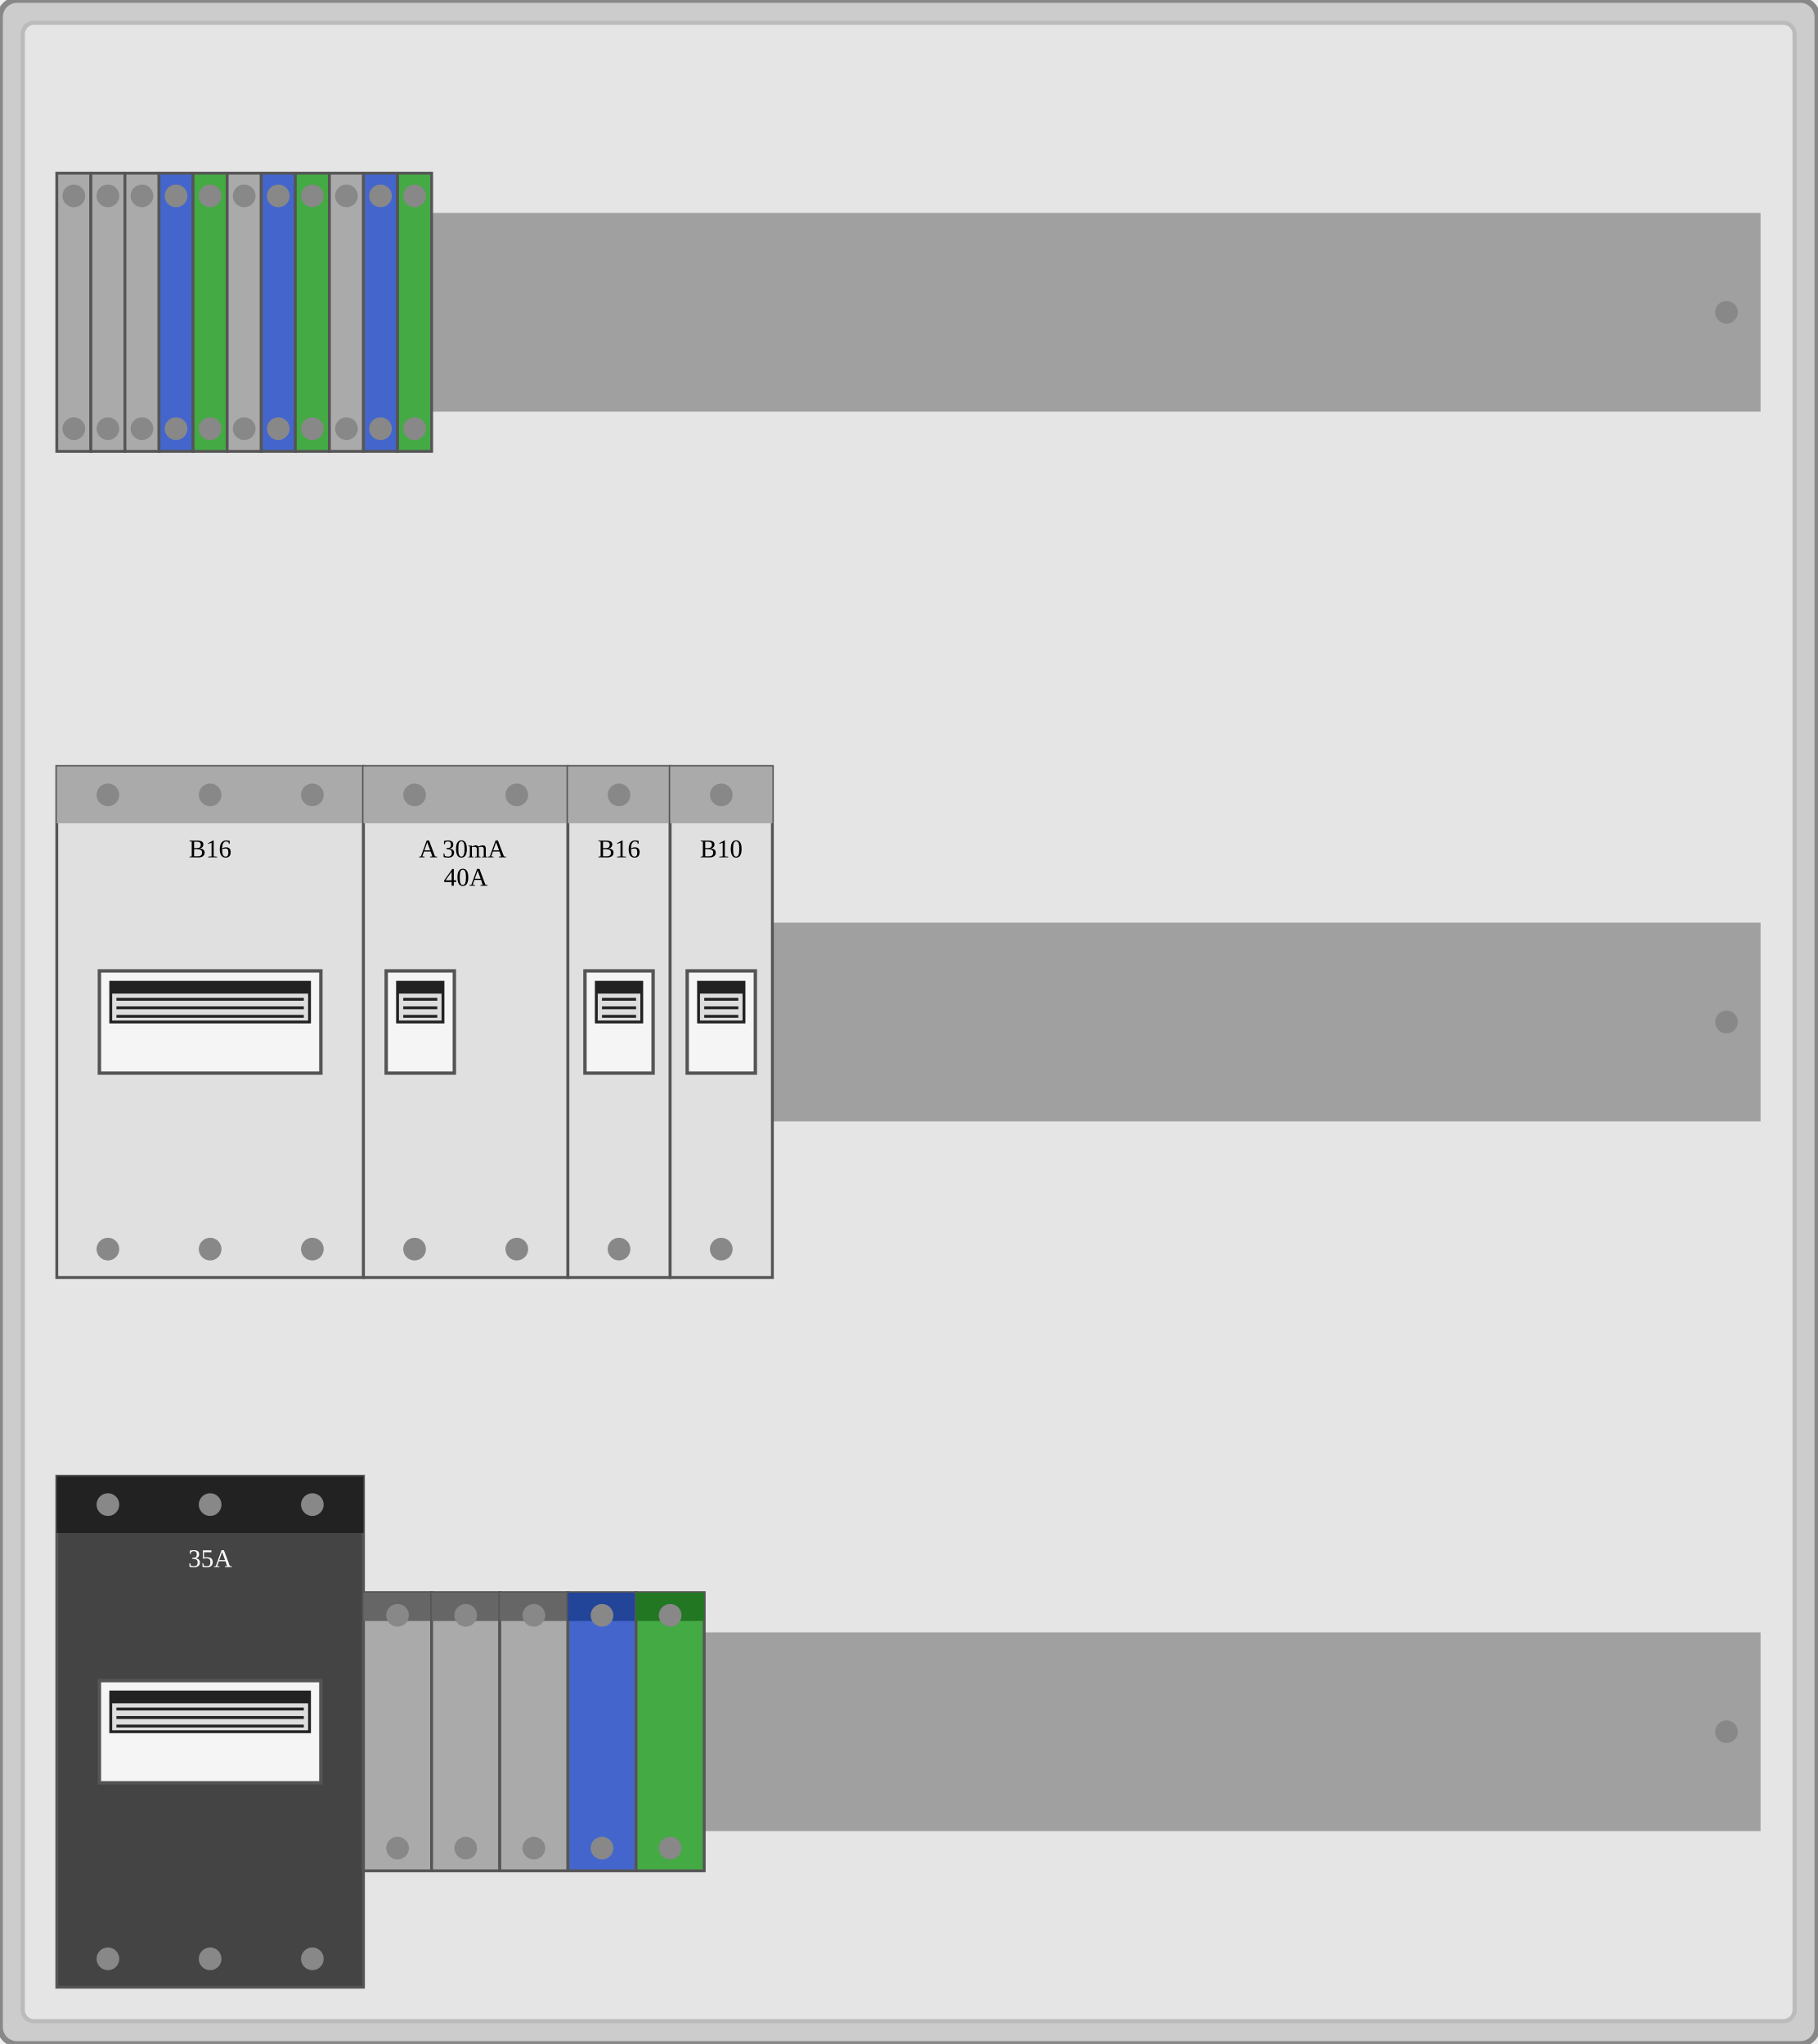
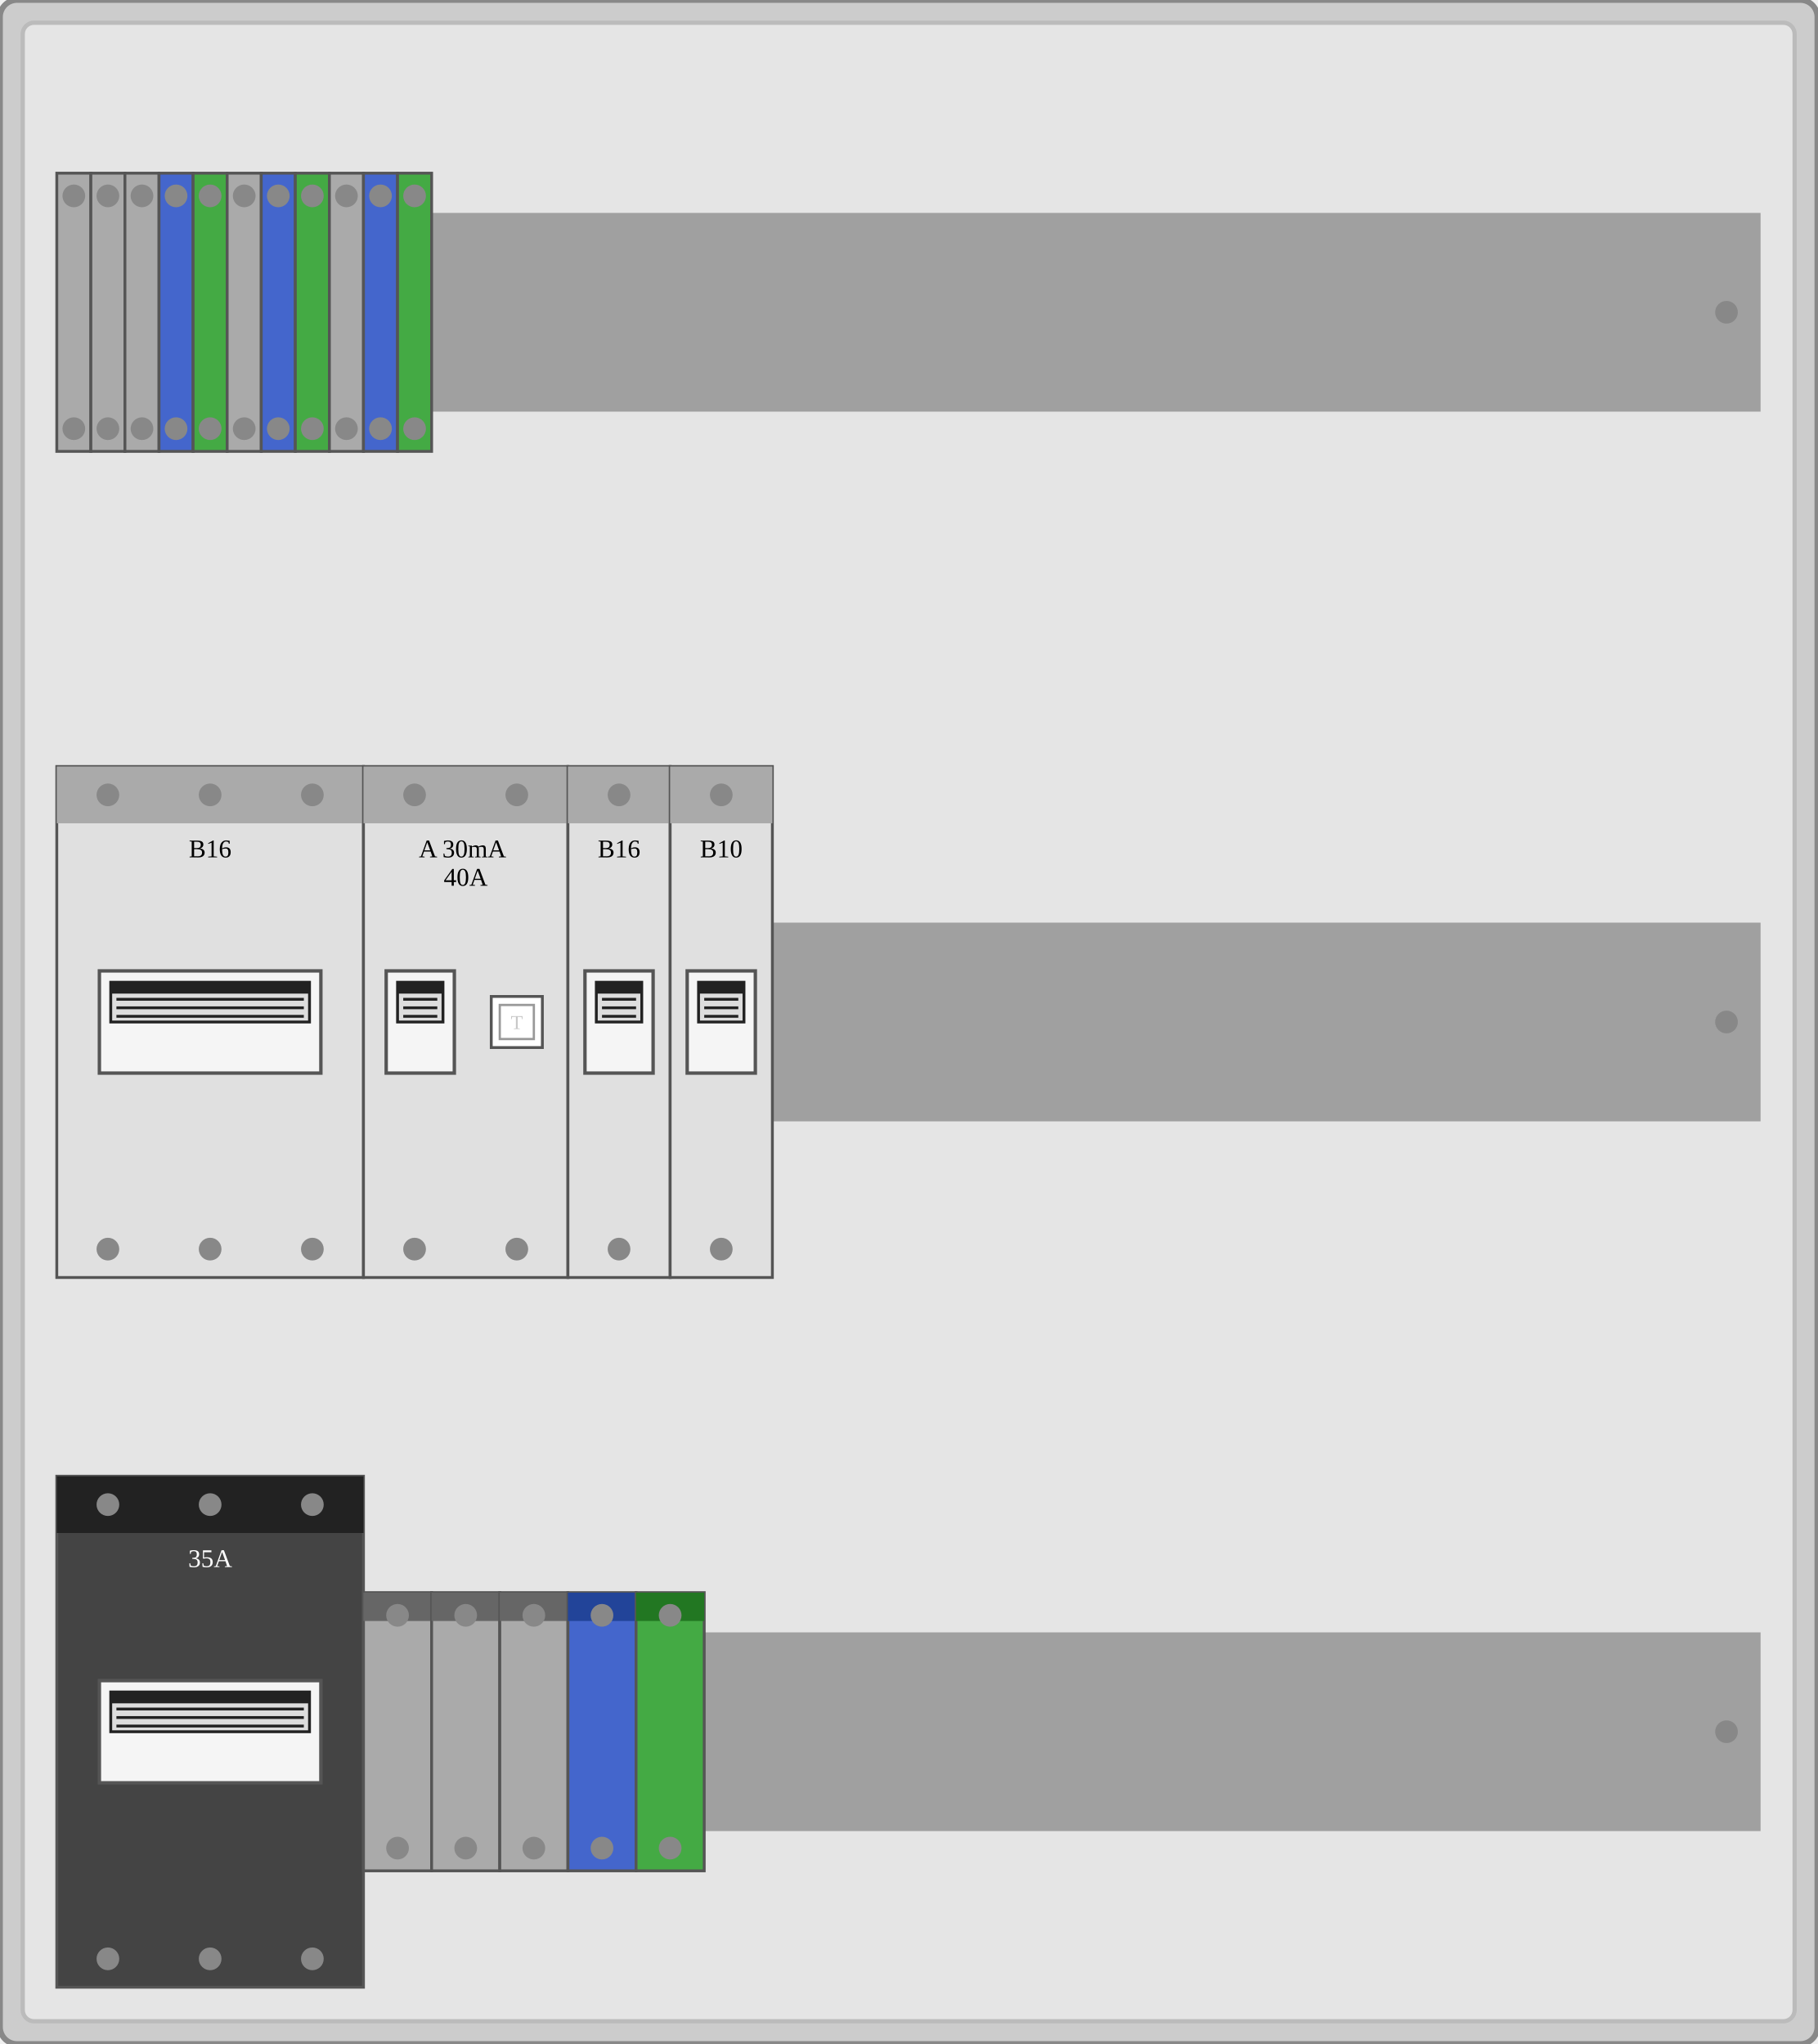
<svg xmlns="http://www.w3.org/2000/svg" width="640" height="720" viewBox="0 0 640 720">
  <rect x="0" y="0" width="640" height="720" rx="6" fill="#cccccc" stroke="#888888" stroke-width="2" />
  <rect x="8" y="8" width="624" height="704" rx="4" fill="#e5e5e5" stroke="#bbbbbb" stroke-width="1.5" />
  <g transform="translate(20, 20)">
    <rect x="0" y="55" width="600" height="70" fill="#a0a0a0" />
    <rect x="0" y="41" width="12" height="98" fill="#aaaaaa" stroke="#555555" stroke-width="1" />
    <circle cx="6" cy="49" r="4" fill="#888888" data-querschnitt="2.5" data-farbe="schwarz" data-netz="N20" data-bauteil="Reihenklemme_L1_SK1" style="cursor: pointer;" />
    <circle cx="6" cy="131" r="4" fill="#888888" data-querschnitt="2.5" data-farbe="schwarz" data-netz="N23" data-bauteil="Reihenklemme_L1_SK1" style="cursor: pointer;" />
    <rect x="12" y="41" width="12" height="98" fill="#aaaaaa" stroke="#555555" stroke-width="1" />
    <circle cx="18" cy="49" r="4" fill="#888888" data-querschnitt="2.5" data-farbe="braun" data-netz="N21" data-bauteil="Reihenklemme_L2_SK1" style="cursor: pointer;" />
    <circle cx="18" cy="131" r="4" fill="#888888" data-querschnitt="2.5" data-farbe="braun" data-netz="N24" data-bauteil="Reihenklemme_L2_SK1" style="cursor: pointer;" />
    <rect x="24" y="41" width="12" height="98" fill="#aaaaaa" stroke="#555555" stroke-width="1" />
    <circle cx="30" cy="49" r="4" fill="#888888" data-querschnitt="2.5" data-farbe="grau" data-netz="N22" data-bauteil="Reihenklemme_L3_SK1" style="cursor: pointer;" />
    <circle cx="30" cy="131" r="4" fill="#888888" data-querschnitt="2.5" data-farbe="grau" data-netz="N25" data-bauteil="Reihenklemme_L3_SK1" style="cursor: pointer;" />
    <rect x="36" y="41" width="12" height="98" fill="#4466cc" stroke="#555555" stroke-width="1" />
    <circle cx="42" cy="49" r="4" fill="#888888" data-querschnitt="10" data-farbe="blau" data-netz="N12" data-bauteil="Reihenklemme_N_SK1" style="cursor: pointer;" />
    <circle cx="42" cy="131" r="4" fill="#888888" data-querschnitt="2.5" data-farbe="blau" data-netz="N26" data-bauteil="Reihenklemme_N_SK1" style="cursor: pointer;" />
    <rect x="48" y="41" width="12" height="98" fill="#44aa44" stroke="#555555" stroke-width="1" />
    <circle cx="54" cy="49" r="4" fill="#888888" data-querschnitt="2.5" data-farbe="gn-ge" data-netz="N30" data-bauteil="Reihenklemme_PE_SK1" style="cursor: pointer;" />
    <circle cx="54" cy="131" r="4" fill="#888888" data-querschnitt="2.5" data-farbe="gn-ge" data-netz="N27" data-bauteil="Reihenklemme_PE_SK1" style="cursor: pointer;" />
    <rect x="60" y="41" width="12" height="98" fill="#aaaaaa" stroke="#555555" stroke-width="1" />
    <circle cx="66" cy="49" r="4" fill="#888888" data-querschnitt="2.5" data-farbe="schwarz" data-netz="N43" data-bauteil="Reihenklemme_L_SK2" style="cursor: pointer;" />
    <circle cx="66" cy="131" r="4" fill="#888888" data-querschnitt="2.5" data-farbe="schwarz" data-netz="N45" data-bauteil="Reihenklemme_L_SK2" style="cursor: pointer;" />
    <rect x="72" y="41" width="12" height="98" fill="#4466cc" stroke="#555555" stroke-width="1" />
    <circle cx="78" cy="49" r="4" fill="#888888" data-querschnitt="2.5" data-farbe="blau" data-netz="N42" data-bauteil="Reihenklemme_N_SK2" style="cursor: pointer;" />
    <circle cx="78" cy="131" r="4" fill="#888888" data-querschnitt="2.5" data-farbe="blau" data-netz="N46" data-bauteil="Reihenklemme_N_SK2" style="cursor: pointer;" />
    <rect x="84" y="41" width="12" height="98" fill="#44aa44" stroke="#555555" stroke-width="1" />
    <circle cx="90" cy="49" r="4" fill="#888888" data-querschnitt="2.5" data-farbe="gn-ge" data-netz="N47" data-bauteil="Reihenklemme_PE_SK2" style="cursor: pointer;" />
    <circle cx="90" cy="131" r="4" fill="#888888" data-querschnitt="2.5" data-farbe="gn-ge" data-netz="N47" data-bauteil="Reihenklemme_PE_SK2" style="cursor: pointer;" />
    <rect x="96" y="41" width="12" height="98" fill="#aaaaaa" stroke="#555555" stroke-width="1" />
    <circle cx="102" cy="49" r="4" fill="#888888" data-querschnitt="2.5" data-farbe="schwarz" data-netz="N44" data-bauteil="Reihenklemme_L_SK3" style="cursor: pointer;" />
    <circle cx="102" cy="131" r="4" fill="#888888" data-querschnitt="2.5" data-farbe="schwarz" data-netz="N48" data-bauteil="Reihenklemme_L_SK3" style="cursor: pointer;" />
    <rect x="108" y="41" width="12" height="98" fill="#4466cc" stroke="#555555" stroke-width="1" />
    <circle cx="114" cy="49" r="4" fill="#888888" data-querschnitt="2.5" data-farbe="blau" data-netz="N42" data-bauteil="Reihenklemme_N_SK3" style="cursor: pointer;" />
    <circle cx="114" cy="131" r="4" fill="#888888" data-querschnitt="2.5" data-farbe="blau" data-netz="N49" data-bauteil="Reihenklemme_N_SK3" style="cursor: pointer;" />
    <rect x="120" y="41" width="12" height="98" fill="#44aa44" stroke="#555555" stroke-width="1" />
    <circle cx="126" cy="49" r="4" fill="#888888" data-querschnitt="2.5" data-farbe="gn-ge" data-netz="N52" data-bauteil="Reihenklemme_PE_SK3" style="cursor: pointer;" />
    <circle cx="126" cy="131" r="4" fill="#888888" data-querschnitt="2.5" data-farbe="gn-ge" data-netz="N52" data-bauteil="Reihenklemme_PE_SK3" style="cursor: pointer;" />
    <circle cx="588" cy="90" r="4" fill="#888888" data-querschnitt="null" data-farbe="blank" data-netz="N51" data-bauteil="H3" style="cursor: pointer;" />
    <rect x="0" y="305" width="600" height="70" fill="#a0a0a0" />
    <rect x="0" y="250" width="108" height="180" fill="#e0e0e0" stroke="#555555" stroke-width="1" />
    <rect x="0" y="250" width="108" height="20" fill="#aaaaaa" />
    <text x="54" y="282" text-anchor="middle" font-size="9" fill="#000000">
      <tspan x="54" dy="0">B16</tspan>
    </text>
-     <g style="cursor: pointer;">
+     <g data-schalter="LS1" style="cursor: pointer;">
      <rect x="15" y="322" width="78" height="36" fill="#f5f5f5" stroke="#555555" stroke-width="1.2" />
      <g>
        <rect x="19" y="326" width="70" height="14" fill="#dddddd" stroke="#222222" stroke-width="1" />
        <rect x="19" y="326" width="70" height="4" fill="#222222" />
        <line x1="21" x2="87" y1="332" y2="332" stroke="#222222" stroke-width="1" />
        <line x1="21" x2="87" y1="335" y2="335" stroke="#222222" stroke-width="1" />
        <line x1="21" x2="87" y1="338" y2="338" stroke="#222222" stroke-width="1" />
      </g>
    </g>
    <circle cx="18" cy="260" r="4" fill="#888888" data-querschnitt="10" data-farbe="schwarz" data-netz="N9" data-bauteil="LS1" style="cursor: pointer;" />
    <circle cx="18" cy="420" r="4" fill="#888888" data-querschnitt="2.5" data-farbe="schwarz" data-netz="N20" data-bauteil="LS1" style="cursor: pointer;" />
    <circle cx="54" cy="260" r="4" fill="#888888" data-querschnitt="10" data-farbe="braun" data-netz="N10" data-bauteil="LS1" style="cursor: pointer;" />
    <circle cx="54" cy="420" r="4" fill="#888888" data-querschnitt="2.5" data-farbe="braun" data-netz="N21" data-bauteil="LS1" style="cursor: pointer;" />
    <circle cx="90" cy="260" r="4" fill="#888888" data-querschnitt="10" data-farbe="grau" data-netz="N11" data-bauteil="LS1" style="cursor: pointer;" />
    <circle cx="90" cy="420" r="4" fill="#888888" data-querschnitt="2.5" data-farbe="grau" data-netz="N22" data-bauteil="LS1" style="cursor: pointer;" />
    <rect x="108" y="250" width="72" height="180" fill="#e0e0e0" stroke="#555555" stroke-width="1" />
    <rect x="108" y="250" width="72" height="20" fill="#aaaaaa" />
    <text x="144" y="282" text-anchor="middle" font-size="9" fill="#000000">
      <tspan x="144" dy="0">A 30mA</tspan>
      <tspan x="144" dy="10">40A</tspan>
    </text>
-     <g style="cursor: pointer;">
+     <g data-schalter="RCD2" style="cursor: pointer;">
      <rect x="116" y="322" width="24" height="36" fill="#f5f5f5" stroke="#555555" stroke-width="1.2" />
      <g>
        <rect x="120" y="326" width="16" height="14" fill="#dddddd" stroke="#222222" stroke-width="1" />
        <rect x="120" y="326" width="16" height="4" fill="#222222" />
        <line x1="122" x2="134" y1="332" y2="332" stroke="#222222" stroke-width="1" />
        <line x1="122" x2="134" y1="335" y2="335" stroke="#222222" stroke-width="1" />
        <line x1="122" x2="134" y1="338" y2="338" stroke="#222222" stroke-width="1" />
      </g>
+     </g>
+     <g data-prueftaste="RCD2">
+       <rect x="153" y="331" width="18" height="18" fill="#ffffff" stroke="#555555" stroke-width="1" style="cursor: pointer;" />
+       <rect x="156" y="334" width="12" height="12" fill="#ffffff" stroke="#999999" stroke-width="0.8" style="cursor: pointer;" />
+       <text x="162" y="342.5" text-anchor="middle" font-size="7" fill="#c8c8c8" pointer-events="none">T</text>
    </g>
    <circle cx="126" cy="260" r="4" fill="#888888" data-querschnitt="10" data-farbe="schwarz" data-netz="N9" data-bauteil="RCD2" style="cursor: pointer;" />
    <circle cx="126" cy="420" r="4" fill="#888888" data-querschnitt="2.5" data-farbe="schwarz" data-netz="N40" data-netz-weitere="N41" data-bauteil="RCD2" style="cursor: pointer;" />
    <circle cx="162" cy="260" r="4" fill="#888888" data-querschnitt="10" data-farbe="blau" data-netz="N12" data-bauteil="RCD2" style="cursor: pointer;" />
    <circle cx="162" cy="420" r="4" fill="#888888" data-querschnitt="2.5" data-farbe="blau" data-netz="N42" data-bauteil="RCD2" style="cursor: pointer;" />
    <rect x="180" y="250" width="36" height="180" fill="#e0e0e0" stroke="#555555" stroke-width="1" />
    <rect x="180" y="250" width="36" height="20" fill="#aaaaaa" />
    <text x="198" y="282" text-anchor="middle" font-size="9" fill="#000000">
      <tspan x="198" dy="0">B16</tspan>
    </text>
-     <g style="cursor: pointer;">
+     <g data-schalter="LS2" style="cursor: pointer;">
      <rect x="186" y="322" width="24" height="36" fill="#f5f5f5" stroke="#555555" stroke-width="1.2" />
      <g>
        <rect x="190" y="326" width="16" height="14" fill="#dddddd" stroke="#222222" stroke-width="1" />
        <rect x="190" y="326" width="16" height="4" fill="#222222" />
        <line x1="192" x2="204" y1="332" y2="332" stroke="#222222" stroke-width="1" />
        <line x1="192" x2="204" y1="335" y2="335" stroke="#222222" stroke-width="1" />
        <line x1="192" x2="204" y1="338" y2="338" stroke="#222222" stroke-width="1" />
      </g>
    </g>
    <circle cx="198" cy="260" r="4" fill="#888888" data-querschnitt="2.5" data-farbe="schwarz" data-netz="N40" data-bauteil="LS2" style="cursor: pointer;" />
    <circle cx="198" cy="420" r="4" fill="#888888" data-querschnitt="2.5" data-farbe="schwarz" data-netz="N43" data-bauteil="LS2" style="cursor: pointer;" />
    <rect x="216" y="250" width="36" height="180" fill="#e0e0e0" stroke="#555555" stroke-width="1" />
    <rect x="216" y="250" width="36" height="20" fill="#aaaaaa" />
    <text x="234" y="282" text-anchor="middle" font-size="9" fill="#000000">
      <tspan x="234" dy="0">B10</tspan>
    </text>
-     <g style="cursor: pointer;">
+     <g data-schalter="LS3" style="cursor: pointer;">
      <rect x="222" y="322" width="24" height="36" fill="#f5f5f5" stroke="#555555" stroke-width="1.2" />
      <g>
        <rect x="226" y="326" width="16" height="14" fill="#dddddd" stroke="#222222" stroke-width="1" />
        <rect x="226" y="326" width="16" height="4" fill="#222222" />
        <line x1="228" x2="240" y1="332" y2="332" stroke="#222222" stroke-width="1" />
        <line x1="228" x2="240" y1="335" y2="335" stroke="#222222" stroke-width="1" />
        <line x1="228" x2="240" y1="338" y2="338" stroke="#222222" stroke-width="1" />
      </g>
    </g>
    <circle cx="234" cy="260" r="4" fill="#888888" data-querschnitt="2.5" data-farbe="schwarz" data-netz="N41" data-bauteil="LS3" style="cursor: pointer;" />
    <circle cx="234" cy="420" r="4" fill="#888888" data-querschnitt="2.5" data-farbe="schwarz" data-netz="N44" data-bauteil="LS3" style="cursor: pointer;" />
    <circle cx="588" cy="340" r="4" fill="#888888" data-querschnitt="null" data-farbe="blank" data-bauteil="H2" style="cursor: pointer;" />
    <rect x="0" y="555" width="600" height="70" fill="#a0a0a0" />
    <rect x="0" y="500" width="108" height="180" fill="#444444" stroke="#555555" stroke-width="1" />
    <rect x="0" y="500" width="108" height="20" fill="#222222" />
    <text x="54" y="532" text-anchor="middle" font-size="9" fill="#ffffff">
      <tspan x="54" dy="0">35A</tspan>
    </text>
-     <g style="cursor: pointer;">
+     <g data-schalter="Hauptschalter" style="cursor: pointer;">
      <rect x="15" y="572" width="78" height="36" fill="#f5f5f5" stroke="#555555" stroke-width="1.2" />
      <g>
        <rect x="19" y="576" width="70" height="14" fill="#dddddd" stroke="#222222" stroke-width="1" />
        <rect x="19" y="576" width="70" height="4" fill="#222222" />
        <line x1="21" x2="87" y1="582" y2="582" stroke="#222222" stroke-width="1" />
        <line x1="21" x2="87" y1="585" y2="585" stroke="#222222" stroke-width="1" />
        <line x1="21" x2="87" y1="588" y2="588" stroke="#222222" stroke-width="1" />
      </g>
    </g>
    <circle cx="18" cy="510" r="4" fill="#888888" data-querschnitt="10" data-farbe="schwarz" data-netz="N6" data-bauteil="Hauptschalter" style="cursor: pointer;" />
    <circle cx="18" cy="670" r="4" fill="#888888" data-querschnitt="10" data-farbe="schwarz" data-netz="N9" data-bauteil="Hauptschalter" style="cursor: pointer;" />
    <circle cx="54" cy="510" r="4" fill="#888888" data-querschnitt="10" data-farbe="braun" data-netz="N7" data-bauteil="Hauptschalter" style="cursor: pointer;" />
    <circle cx="54" cy="670" r="4" fill="#888888" data-querschnitt="10" data-farbe="braun" data-netz="N10" data-bauteil="Hauptschalter" style="cursor: pointer;" />
    <circle cx="90" cy="510" r="4" fill="#888888" data-querschnitt="10" data-farbe="grau" data-netz="N8" data-bauteil="Hauptschalter" style="cursor: pointer;" />
    <circle cx="90" cy="670" r="4" fill="#888888" data-querschnitt="10" data-farbe="grau" data-netz="N11" data-bauteil="Hauptschalter" style="cursor: pointer;" />
    <rect x="108" y="541" width="24" height="98" fill="#aaaaaa" stroke="#555555" stroke-width="1" />
    <rect x="108" y="541" width="24" height="10" fill="#666666" />
    <circle cx="120" cy="549" r="4" fill="#888888" data-querschnitt="16" data-farbe="schwarz" data-netz="N1" data-bauteil="L1-Klemme" style="cursor: pointer;" />
    <circle cx="120" cy="631" r="4" fill="#888888" data-querschnitt="10" data-farbe="schwarz" data-netz="N6" data-bauteil="L1-Klemme" style="cursor: pointer;" />
    <rect x="132" y="541" width="24" height="98" fill="#aaaaaa" stroke="#555555" stroke-width="1" />
    <rect x="132" y="541" width="24" height="10" fill="#666666" />
    <circle cx="144" cy="549" r="4" fill="#888888" data-querschnitt="16" data-farbe="braun" data-netz="N2" data-bauteil="L2-Klemme" style="cursor: pointer;" />
    <circle cx="144" cy="631" r="4" fill="#888888" data-querschnitt="10" data-farbe="braun" data-netz="N7" data-bauteil="L2-Klemme" style="cursor: pointer;" />
    <rect x="156" y="541" width="24" height="98" fill="#aaaaaa" stroke="#555555" stroke-width="1" />
    <rect x="156" y="541" width="24" height="10" fill="#666666" />
    <circle cx="168" cy="549" r="4" fill="#888888" data-querschnitt="16" data-farbe="grau" data-netz="N3" data-bauteil="L3-Klemme" style="cursor: pointer;" />
    <circle cx="168" cy="631" r="4" fill="#888888" data-querschnitt="10" data-farbe="grau" data-netz="N8" data-bauteil="L3-Klemme" style="cursor: pointer;" />
    <rect x="180" y="541" width="24" height="98" fill="#4466cc" stroke="#555555" stroke-width="1" />
    <rect x="180" y="541" width="24" height="10" fill="#224499" />
    <circle cx="192" cy="549" r="4" fill="#888888" data-querschnitt="16" data-farbe="blau" data-netz="N4" data-bauteil="N-Klemme" style="cursor: pointer;" />
    <circle cx="192" cy="631" r="4" fill="#888888" data-querschnitt="10" data-farbe="blau" data-netz="N12" data-bauteil="N-Klemme" style="cursor: pointer;" />
    <rect x="204" y="541" width="24" height="98" fill="#44aa44" stroke="#555555" stroke-width="1" />
    <rect x="204" y="541" width="24" height="10" fill="#227722" />
    <circle cx="216" cy="549" r="4" fill="#888888" data-querschnitt="16" data-farbe="gn-ge" data-netz="N5" data-bauteil="PE-Klemme" style="cursor: pointer;" />
    <circle cx="216" cy="631" r="4" fill="#888888" data-querschnitt="2.5" data-farbe="gn-ge" data-netz="N30" data-bauteil="PE-Klemme" style="cursor: pointer;" />
    <circle cx="588" cy="590" r="4" fill="#888888" data-querschnitt="null" data-farbe="blank" data-netz="N50" data-bauteil="H1" style="cursor: pointer;" />
  </g>
</svg>
